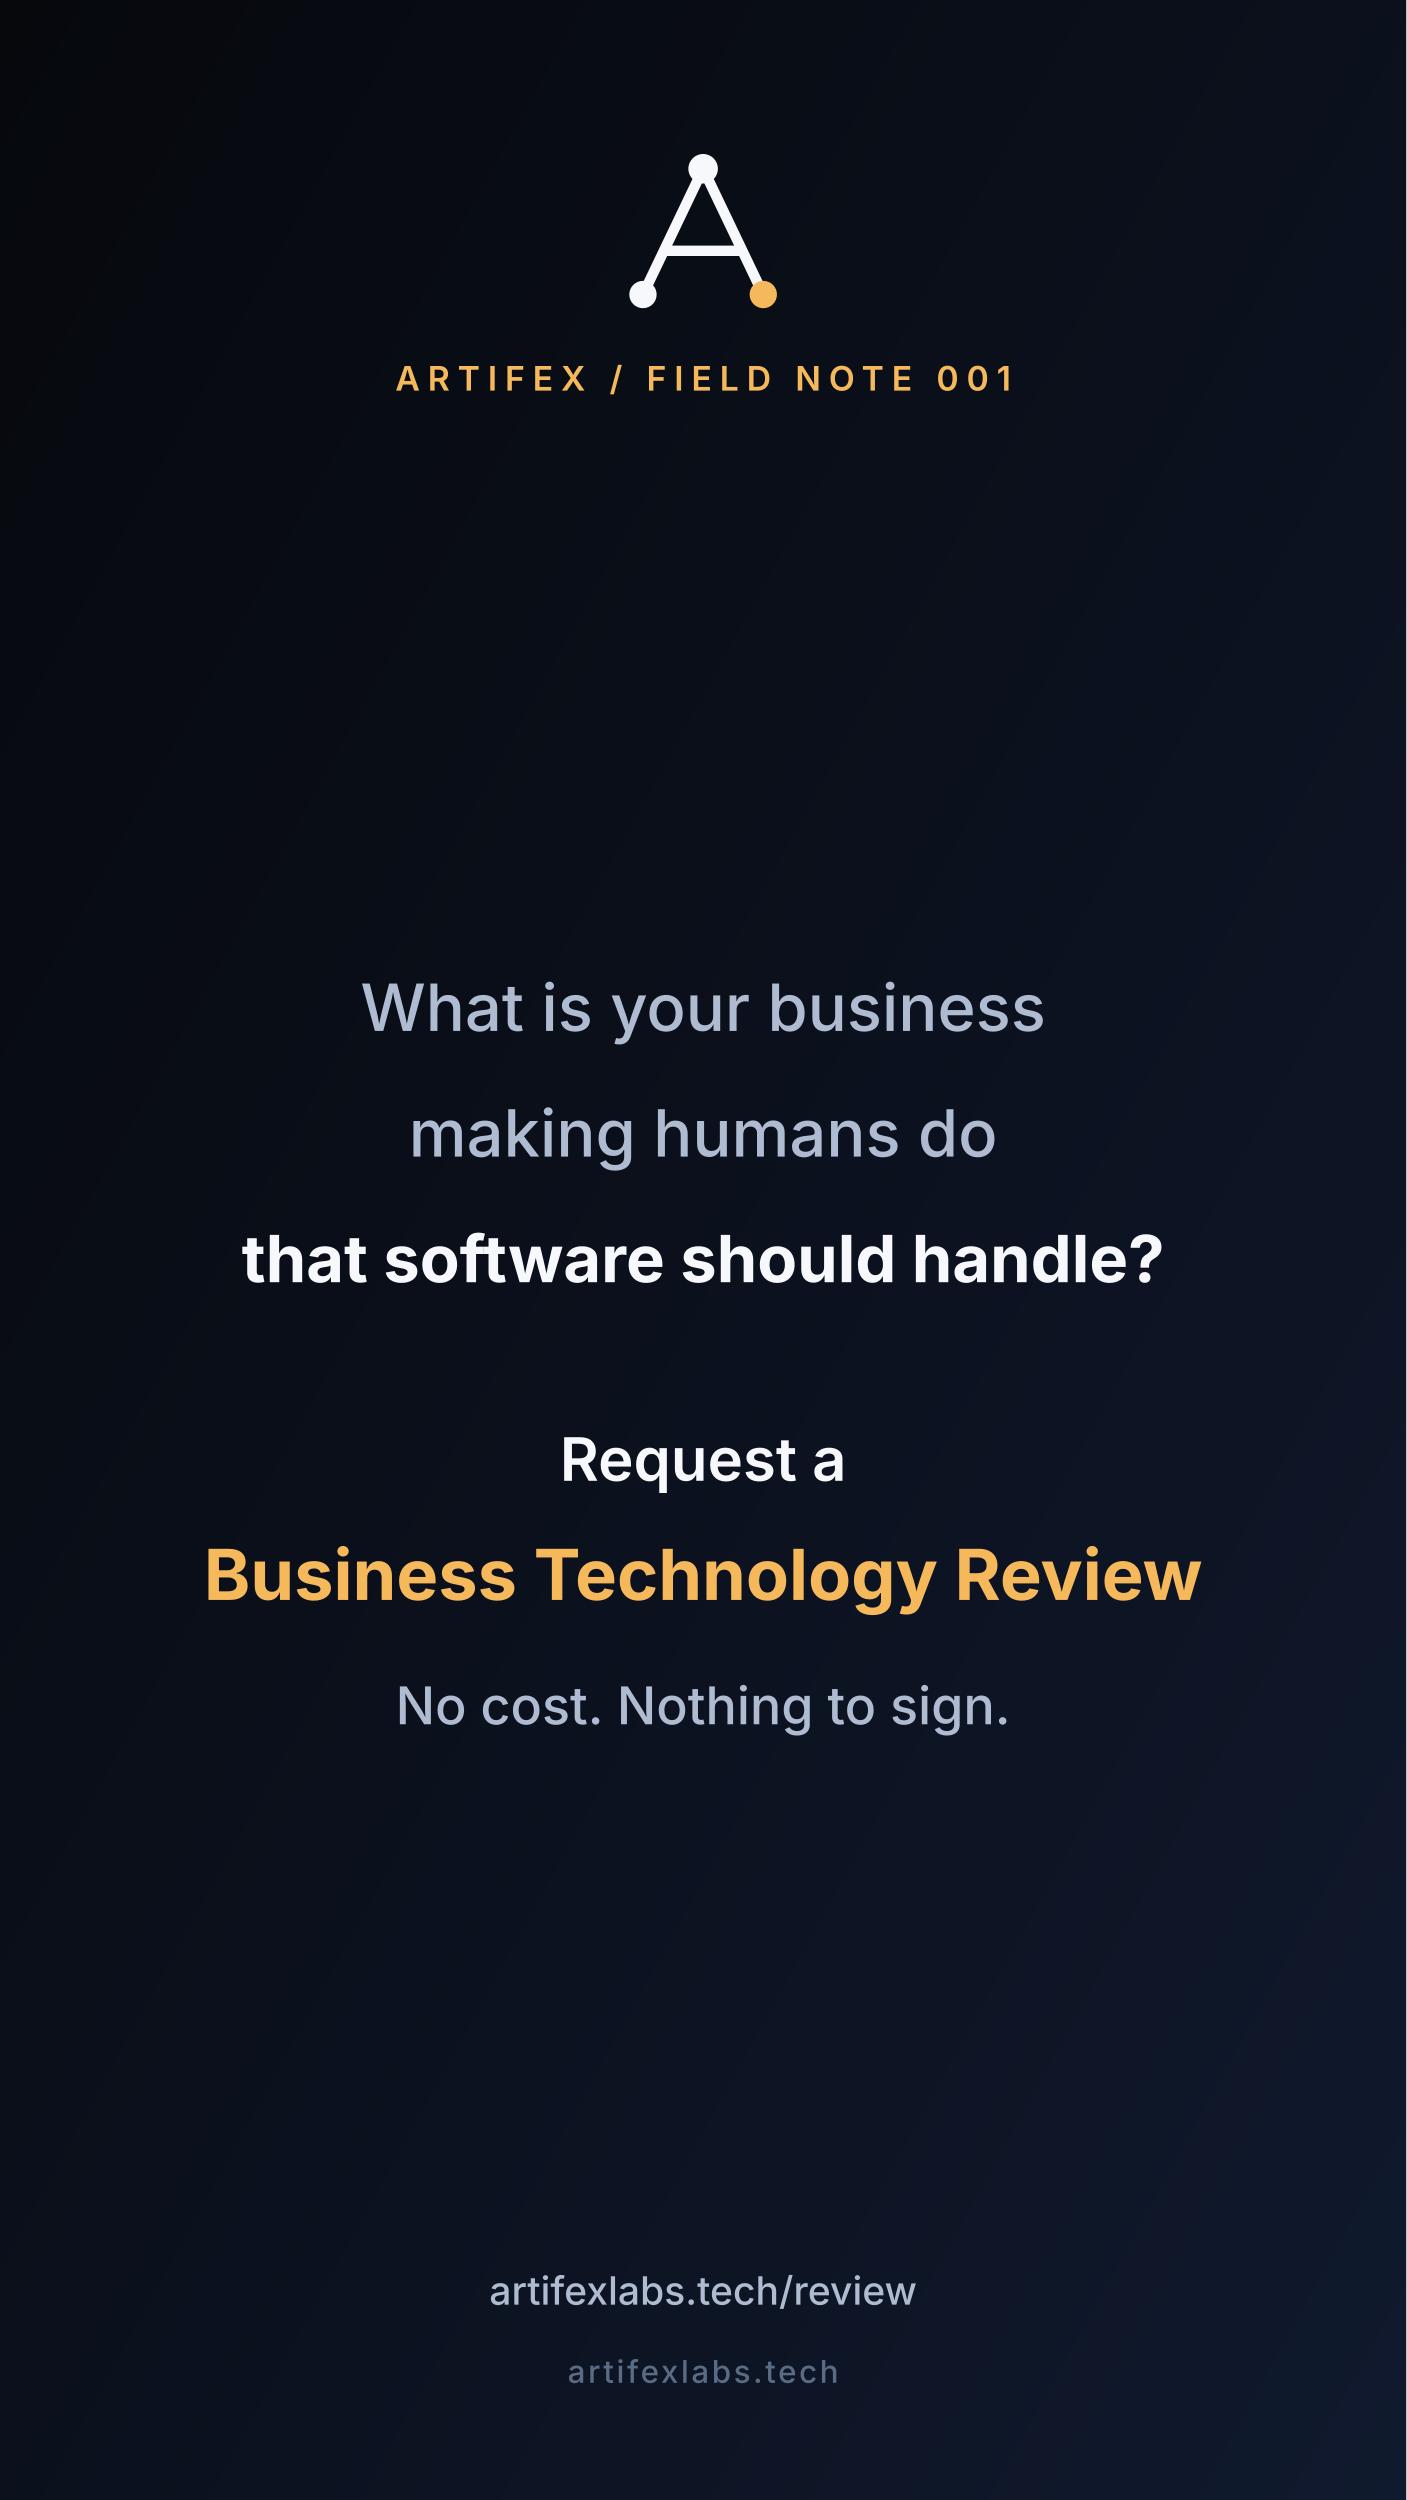
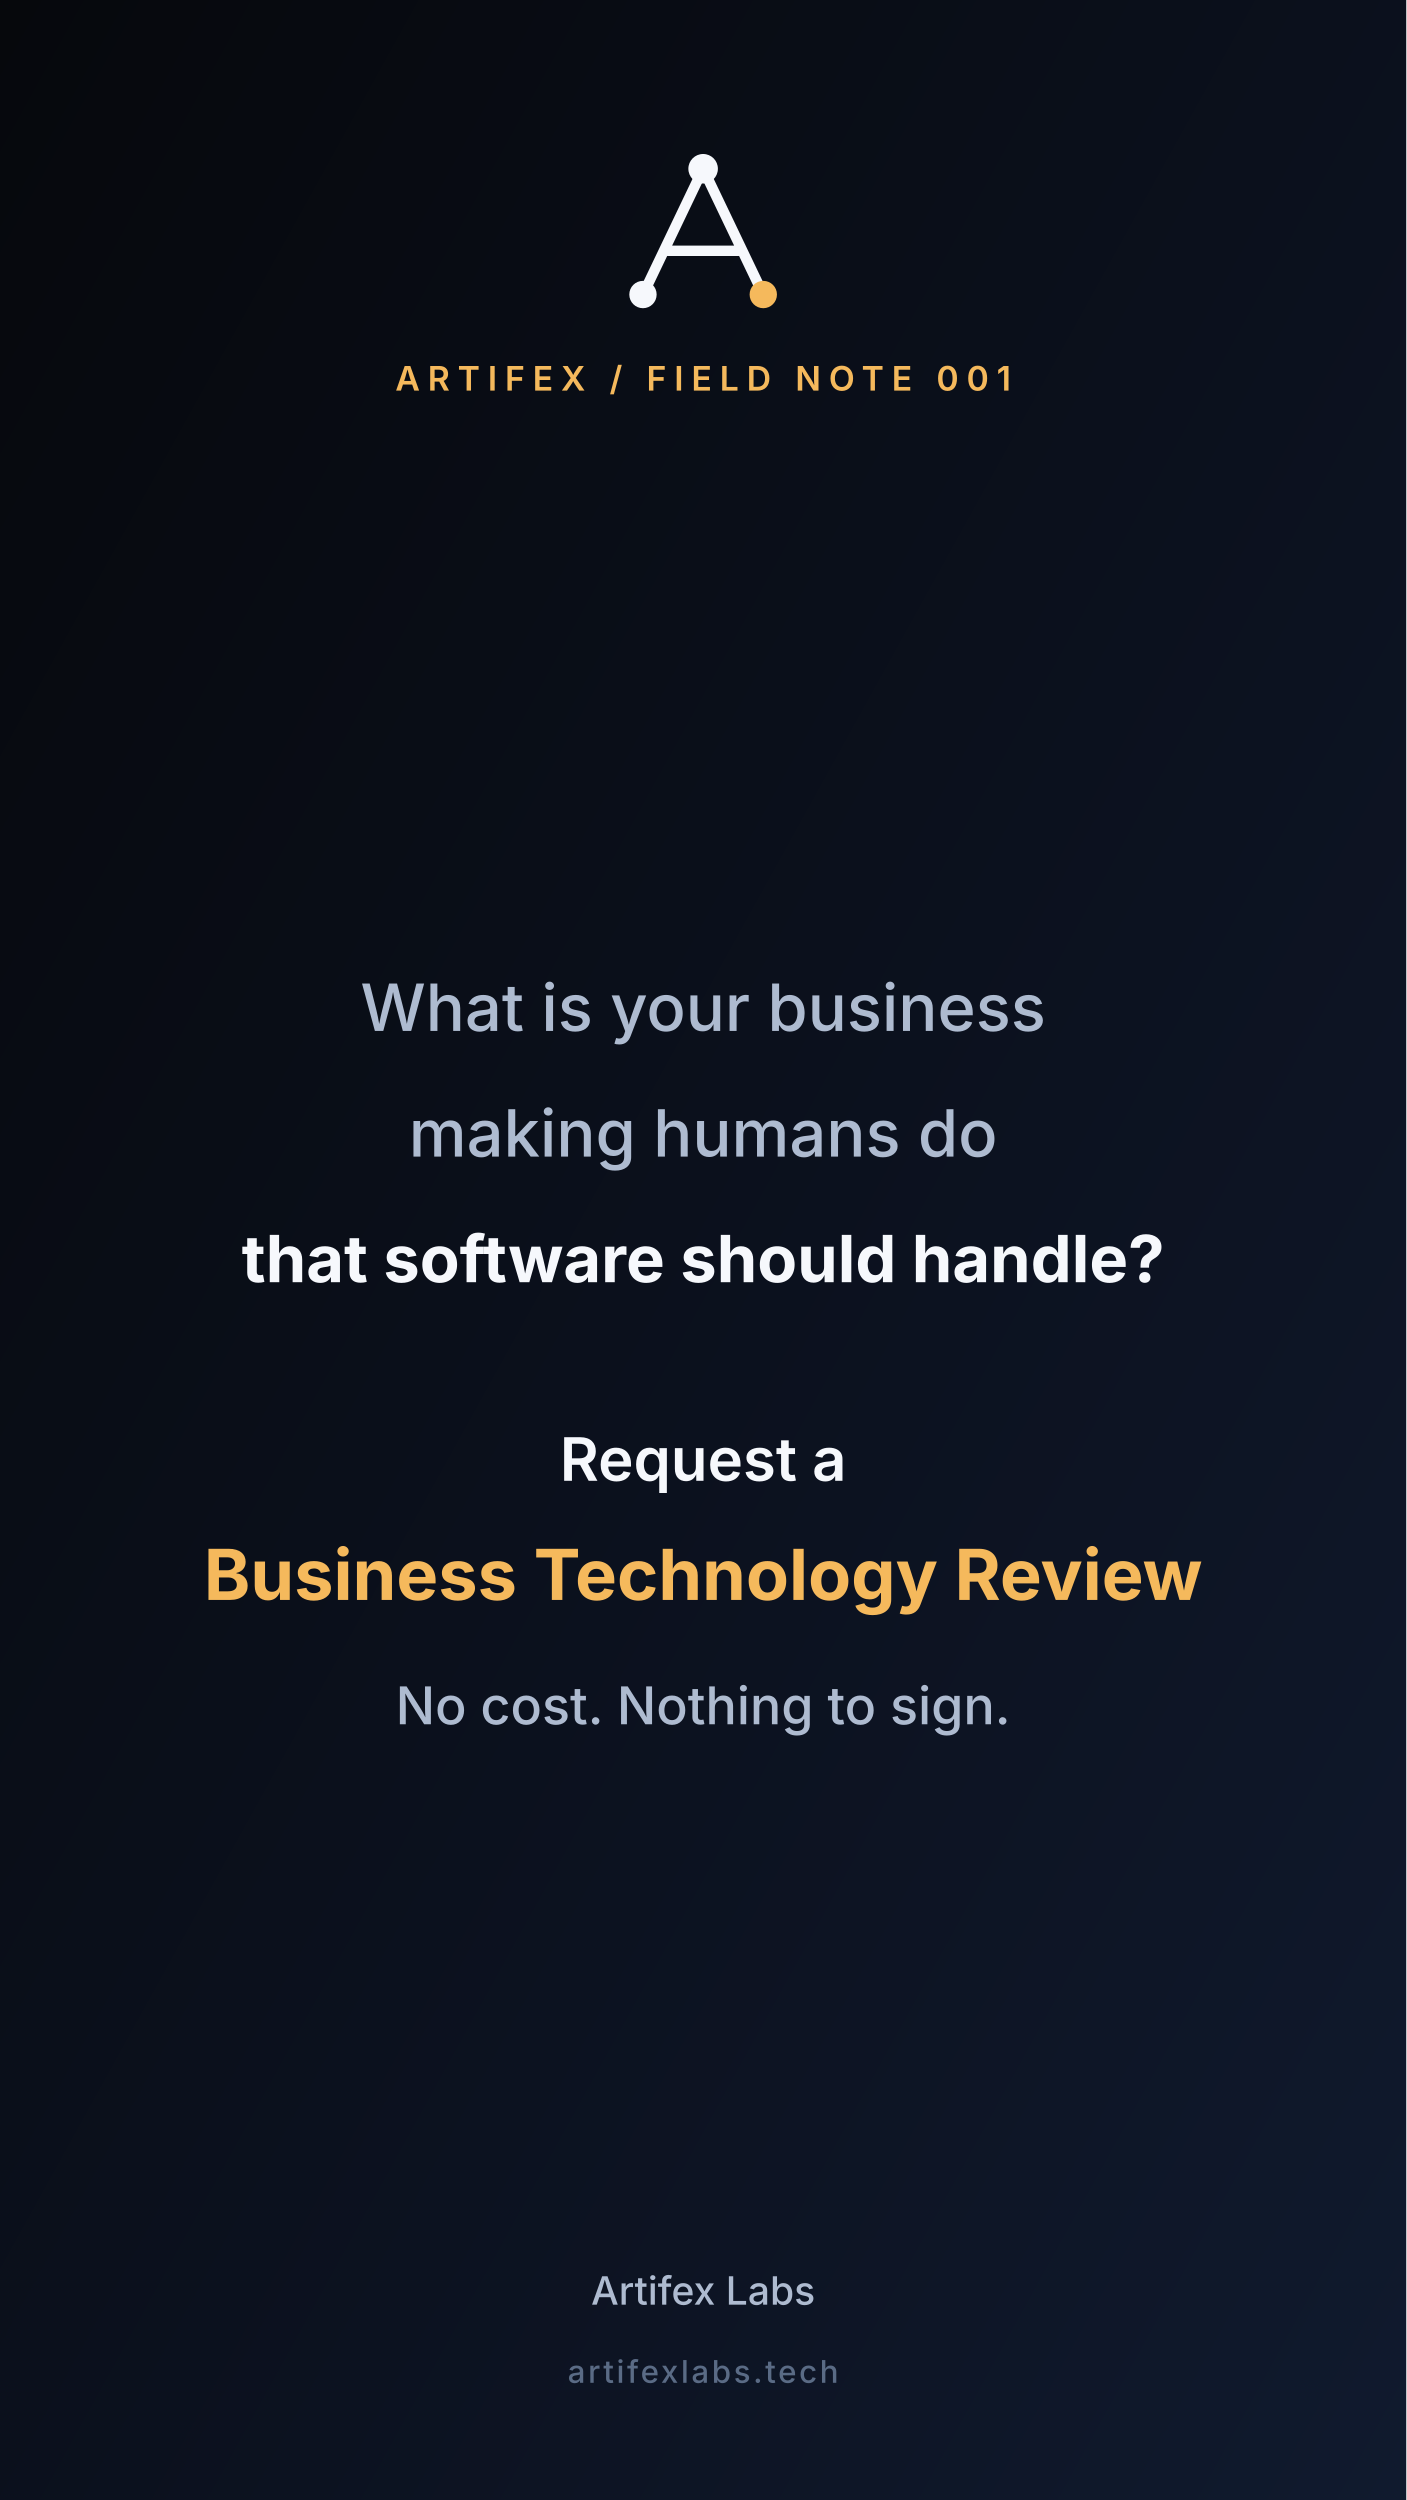
<svg xmlns="http://www.w3.org/2000/svg" width="1080" height="1920" viewBox="0 0 1080 1920">
  <defs>
    <linearGradient id="bg" x1="0" y1="0" x2="1" y2="1">
      <stop offset="0" stop-color="#06080C" />
      <stop offset="0.6" stop-color="#0C1220" />
      <stop offset="1" stop-color="#101a2e" />
    </linearGradient>
  </defs>
  <rect width="1080" height="1920" fill="url(#bg)" />
  <g transform="translate(472.8,112.8) scale(4.2)">
    <path d="M16 4 L27 27 M16 4 L5 27 M9.5 19 L22.5 19" fill="none" stroke="#F6F8FC" stroke-width="1.9" stroke-linecap="round" stroke-linejoin="round" />
    <circle cx="16" cy="4" r="2.7" fill="#F6F8FC" />
    <circle cx="5" cy="27" r="2.5" fill="#F6F8FC" />
    <circle cx="27" cy="27" r="2.5" fill="#F5B95C" />
  </g>
  <text x="540" y="300" font-family="Inter, system-ui, -apple-system, 'Segoe UI', Roboto, Helvetica, Arial, sans-serif" font-size="26" font-weight="600" letter-spacing="6" fill="#F5B95C" text-anchor="middle">ARTIFEX / FIELD NOTE 001</text>
  <text x="540" y="791.75" font-family="Inter, system-ui, -apple-system, 'Segoe UI', Roboto, Helvetica, Arial, sans-serif" font-size="50" font-weight="500" letter-spacing="0" fill="#AEBBD0" text-anchor="middle">What is your business</text>
  <text x="540" y="888.25" font-family="Inter, system-ui, -apple-system, 'Segoe UI', Roboto, Helvetica, Arial, sans-serif" font-size="50" font-weight="500" letter-spacing="0" fill="#AEBBD0" text-anchor="middle">making humans do</text>
  <text x="540" y="984.75" font-family="Inter, system-ui, -apple-system, 'Segoe UI', Roboto, Helvetica, Arial, sans-serif" font-size="50" font-weight="700" letter-spacing="0" fill="#F6F8FC" text-anchor="middle">that software should handle?</text>
  <text x="540" y="1137.25" font-family="Inter, system-ui, -apple-system, 'Segoe UI', Roboto, Helvetica, Arial, sans-serif" font-size="46" font-weight="600" letter-spacing="0" fill="#F6F8FC" text-anchor="middle">Request a</text>
  <text x="540" y="1228.75" font-family="Inter, system-ui, -apple-system, 'Segoe UI', Roboto, Helvetica, Arial, sans-serif" font-size="54" font-weight="700" letter-spacing="0" fill="#F5B95C" text-anchor="middle">Business Technology Review</text>
  <text x="540" y="1324.25" font-family="Inter, system-ui, -apple-system, 'Segoe UI', Roboto, Helvetica, Arial, sans-serif" font-size="40" font-weight="500" letter-spacing="0" fill="#AEBBD0" text-anchor="middle">No cost. Nothing to sign.</text>
-   <text x="540" y="1770" font-family="Inter, system-ui, -apple-system, 'Segoe UI', Roboto, Helvetica, Arial, sans-serif" font-size="30" font-weight="500" letter-spacing="0" fill="#AEBBD0" text-anchor="middle">artifexlabs.tech/review</text>
+   <text x="540" y="1770" font-family="Inter, system-ui, -apple-system, 'Segoe UI', Roboto, Helvetica, Arial, sans-serif" font-size="30" font-weight="500" letter-spacing="0" fill="#AEBBD0" text-anchor="middle">Artifex Labs</text>
  <text x="540" y="1830" font-family="Inter, system-ui, -apple-system, 'Segoe UI', Roboto, Helvetica, Arial, sans-serif" font-size="24" font-weight="500" letter-spacing="2" fill="#5A6B85" text-anchor="middle">artifexlabs.tech</text>
</svg>
